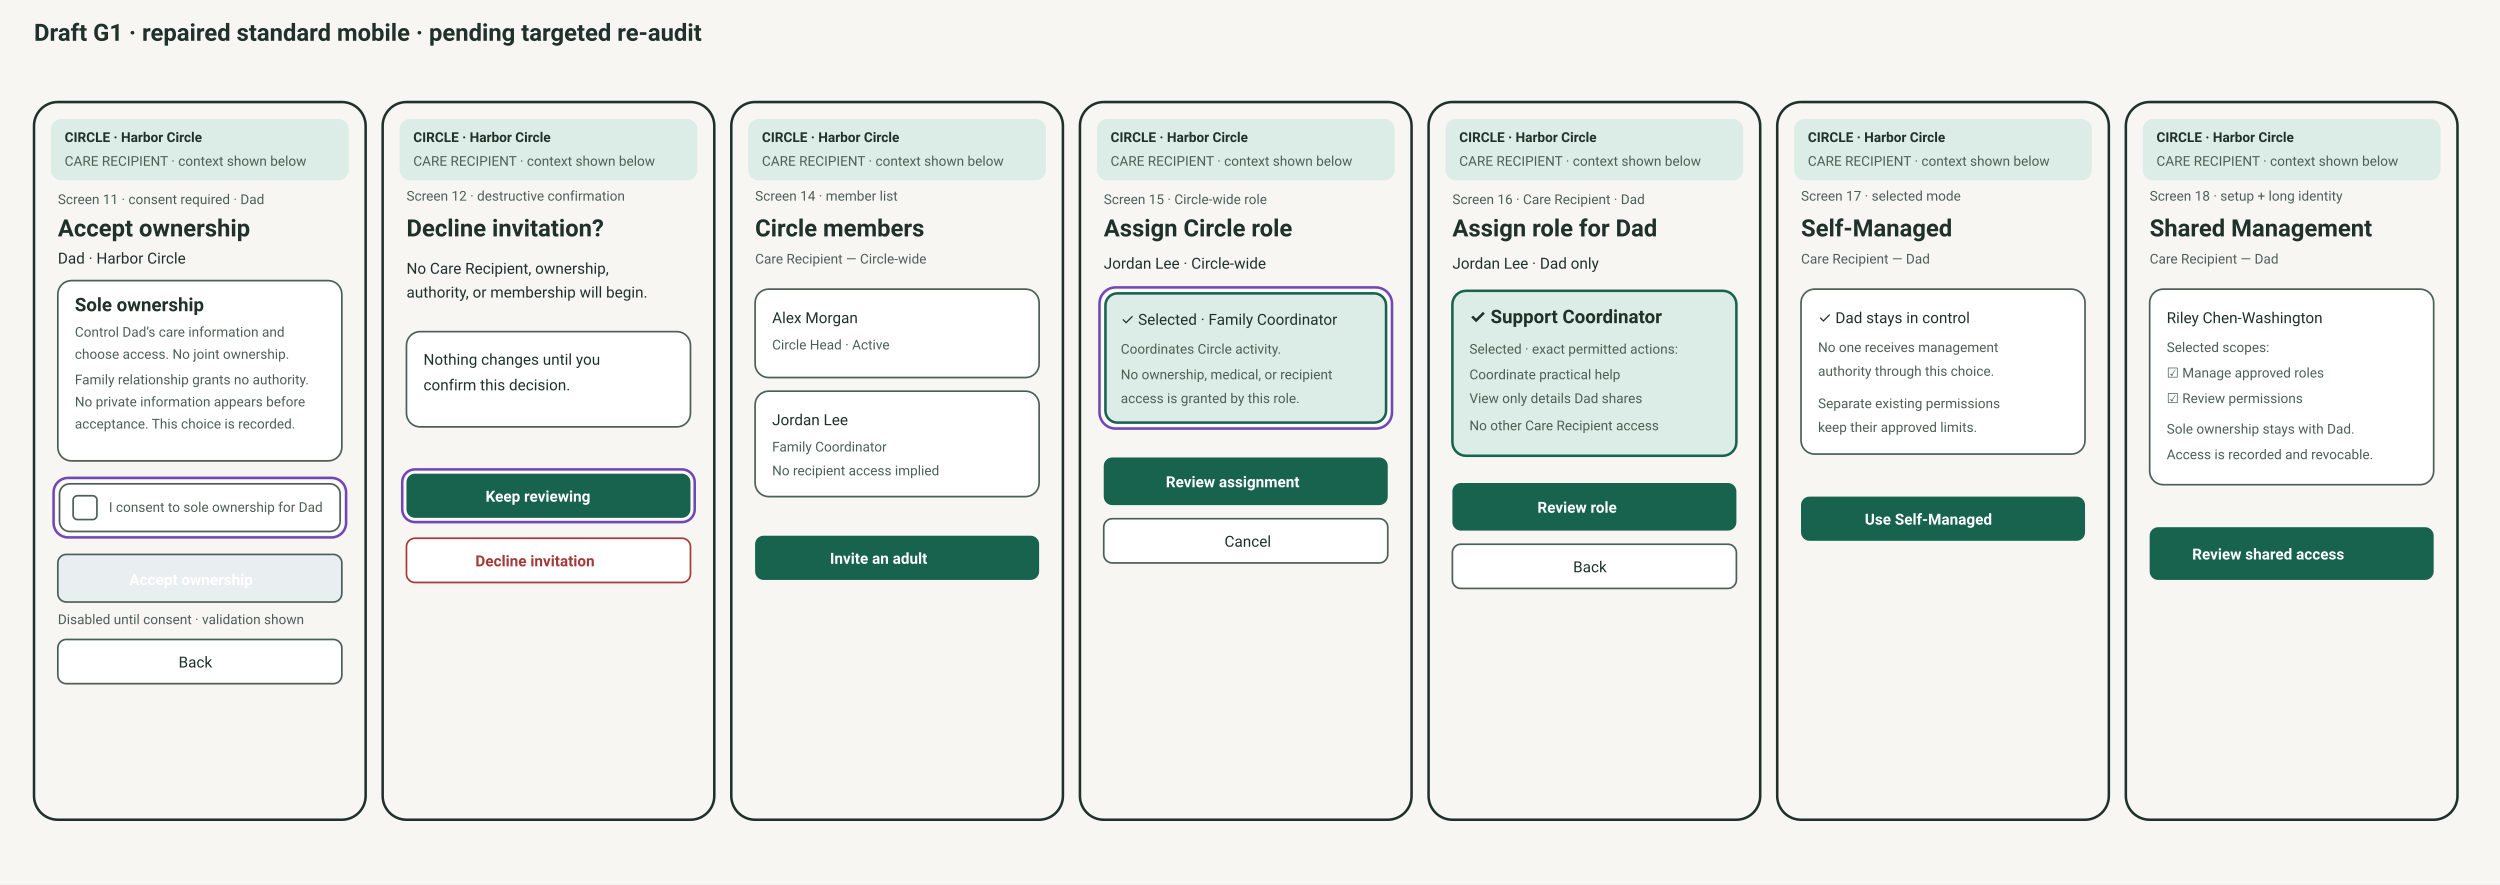
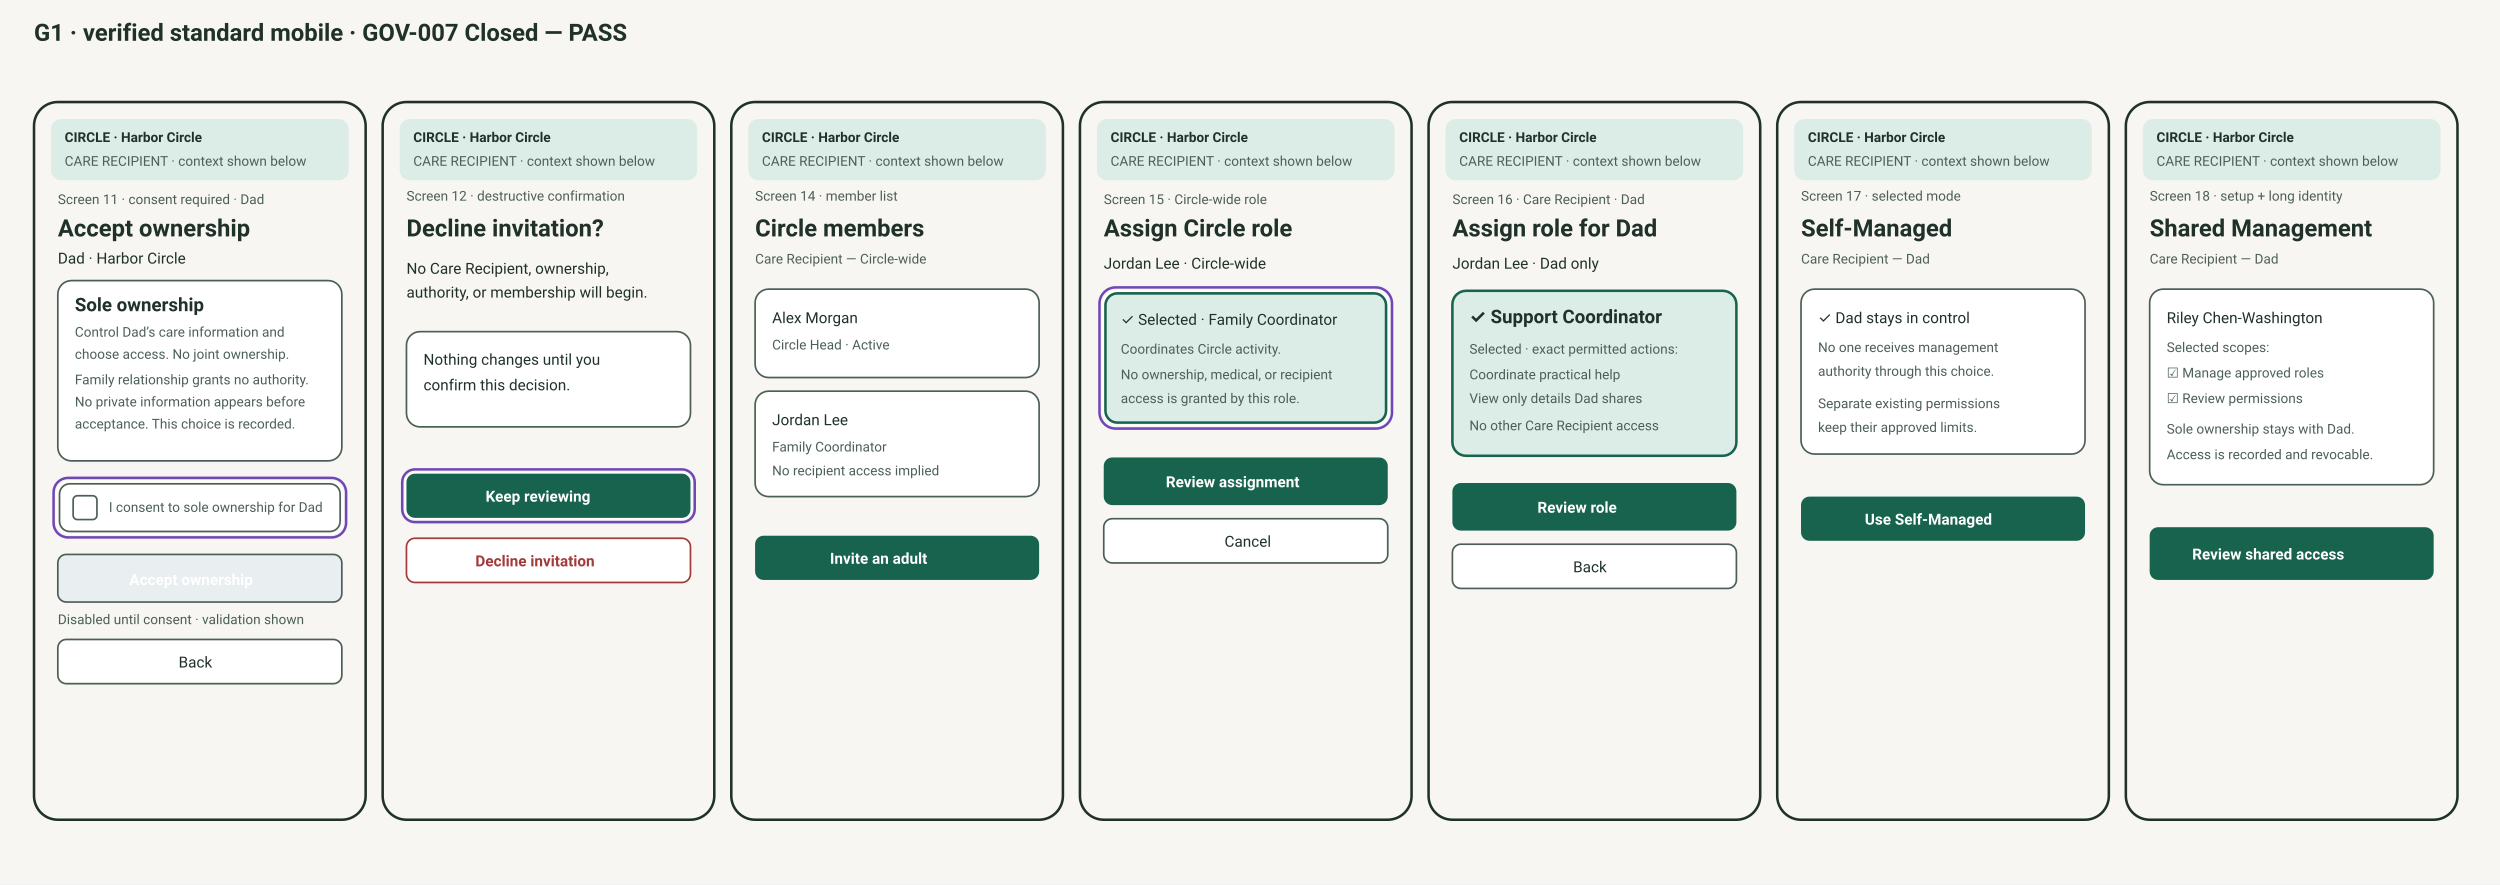
<svg xmlns="http://www.w3.org/2000/svg" width="2940" height="1040" viewBox="0 0 2940 1040" role="img" aria-labelledby="title desc">
  <rect width="2940" height="1040" fill="#F7F6F2" />
-   <text x="40" y="48" font-family="-apple-system, BlinkMacSystemFont, 'Segoe UI', Roboto, Helvetica, Arial, sans-serif" font-size="28" font-weight="700" fill="#20312A">Draft G1 · repaired standard mobile · pending targeted re-audit</text>
+   <text x="40" y="48" font-family="-apple-system, BlinkMacSystemFont, 'Segoe UI', Roboto, Helvetica, Arial, sans-serif" font-size="28" font-weight="700" fill="#20312A">G1 · verified standard mobile · GOV-007 Closed — PASS</text>
  <defs>
    <g id="phone">
      <rect width="390" height="844" rx="28" fill="#F7F6F2" stroke="#20312A" stroke-width="3" />
      <rect x="20" y="20" width="350" height="72" rx="12" fill="#DCECE6" />
      <text x="36" y="47" font-family="-apple-system, BlinkMacSystemFont, 'Segoe UI', Roboto, Helvetica, Arial, sans-serif" font-size="16" font-weight="700" fill="#20312A">CIRCLE · Harbor Circle</text>
      <text x="36" y="75" font-family="-apple-system, BlinkMacSystemFont, 'Segoe UI', Roboto, Helvetica, Arial, sans-serif" font-size="16" fill="#4C5F56">CARE RECIPIENT · context shown below</text>
    </g>
    <style>.h{font-family:-apple-system,BlinkMacSystemFont,"Segoe UI",Roboto,Helvetica,Arial,sans-serif;font-size:28px;font-weight:700;fill:#20312A}.h2{font-family:-apple-system,BlinkMacSystemFont,"Segoe UI",Roboto,Helvetica,Arial,sans-serif;font-size:22px;font-weight:700;fill:#20312A}.b{font-family:-apple-system,BlinkMacSystemFont,"Segoe UI",Roboto,Helvetica,Arial,sans-serif;font-size:18px;fill:#20312A}.s{font-family:-apple-system,BlinkMacSystemFont,"Segoe UI",Roboto,Helvetica,Arial,sans-serif;font-size:16px;fill:#4C5F56}.btn{fill:#17634D}.bt{font-family:-apple-system,BlinkMacSystemFont,"Segoe UI",Roboto,Helvetica,Arial,sans-serif;font-size:18px;font-weight:700;fill:#FFFFFF}.card{fill:#FFFFFF;stroke:#4C5F56;stroke-width:2}.selected{fill:#DCECE6;stroke:#17634D;stroke-width:3}.focus{fill:none;stroke:#7047B6;stroke-width:3}.sep{fill:none;stroke:#FFFFFF;stroke-width:2}.control{fill:#FFFFFF;stroke:#4C5F56;stroke-width:2}.error{fill:#FBE7E5;stroke:#A33A3A;stroke-width:2}.status{fill:#E9EEF0;stroke:#4C5F56;stroke-width:2}</style>
  </defs>
  <g transform="translate(40 120)">
    <use href="#phone" />
    <text class="s" x="28" y="120">Screen 11 · consent required · Dad</text>
    <text class="h" x="28" y="158">Accept ownership</text>
    <text class="b" x="28" y="190">Dad · Harbor Circle</text>
    <rect class="card" x="28" y="210" width="334" height="212" rx="16" />
    <text class="h2" x="48" y="246">Sole ownership</text>
    <text class="s" x="48" y="276">Control Dad’s care information and</text>
    <text class="s" x="48" y="302">choose access. No joint ownership.</text>
    <text class="s" x="48" y="332">Family relationship grants no authority.</text>
    <text class="s" x="48" y="358">No private information appears before</text>
    <text class="s" x="48" y="384">acceptance. This choice is recorded.</text>
    <rect class="focus" x="23" y="442" width="344" height="70" rx="17" />
    <rect class="sep" x="27" y="446" width="336" height="62" rx="15" />
    <rect class="control" x="30" y="449" width="330" height="56" rx="12" />
    <rect x="46" y="463" width="28" height="28" rx="5" fill="#FFFFFF" stroke="#4C5F56" stroke-width="2" />
    <text class="s" x="88" y="482">I consent to sole ownership for Dad</text>
    <rect x="28" y="532" width="334" height="56" rx="10" fill="#E9EEF0" stroke="#4C5F56" stroke-width="2" />
    <text class="bt" x="112" y="568" fill="#4C5F56">Accept ownership</text>
    <text class="s" x="28" y="614">Disabled until consent · validation shown</text>
    <rect class="control" x="28" y="632" width="334" height="52" rx="10" />
    <text class="b" x="170" y="665">Back</text>
  </g>
  <g transform="translate(450 120)">
    <use href="#phone" />
    <text class="s" x="28" y="116">Screen 12 · destructive confirmation</text>
    <text class="h" x="28" y="158">Decline invitation?</text>
    <text class="b" x="28" y="202">No Care Recipient, ownership,</text>
    <text class="b" x="28" y="230">authority, or membership will begin.</text>
    <rect class="card" x="28" y="270" width="334" height="112" rx="16" />
    <text class="b" x="48" y="309">Nothing changes until you</text>
    <text class="b" x="48" y="339">confirm this decision.</text>
    <rect class="focus" x="23" y="432" width="344" height="62" rx="15" />
    <rect class="sep" x="27" y="436" width="336" height="54" rx="13" />
    <rect class="btn" x="28" y="437" width="334" height="52" rx="10" />
    <text class="bt" fill="#FFFFFF" x="121" y="470">Keep reviewing</text>
    <rect x="28" y="513" width="334" height="52" rx="10" fill="#FFFFFF" stroke="#A33A3A" stroke-width="2" />
    <text x="109" y="546" font-family="-apple-system, BlinkMacSystemFont, 'Segoe UI', Roboto, Helvetica, Arial, sans-serif" font-size="18" font-weight="700" fill="#A33A3A">Decline invitation</text>
  </g>
  <g transform="translate(860 120)">
    <use href="#phone" />
    <text class="s" x="28" y="116">Screen 14 · member list</text>
    <text class="h" x="28" y="158">Circle members</text>
    <text class="s" x="28" y="190">Care Recipient — Circle-wide</text>
    <rect class="card" x="28" y="220" width="334" height="104" rx="16" />
    <text class="b" x="48" y="260">Alex Morgan</text>
    <text class="s" x="48" y="291">Circle Head · Active</text>
    <rect class="card" x="28" y="340" width="334" height="124" rx="16" />
    <text class="b" x="48" y="380">Jordan Lee</text>
    <text class="s" x="48" y="411">Family Coordinator</text>
    <text class="s" x="48" y="439">No recipient access implied</text>
    <rect class="btn" x="28" y="510" width="334" height="52" rx="10" />
    <text class="bt" fill="#FFFFFF" x="116" y="543">Invite an adult</text>
  </g>
  <g transform="translate(1270 120)">
    <use href="#phone" />
    <text class="s" x="28" y="120">Screen 15 · Circle-wide role</text>
    <text class="h" x="28" y="158">Assign Circle role</text>
    <text class="b" x="28" y="196">Jordan Lee · Circle-wide</text>
    <rect class="focus" x="23" y="218" width="344" height="166" rx="19" />
    <rect class="sep" x="27" y="222" width="336" height="158" rx="17" />
    <rect class="selected" x="30" y="225" width="330" height="152" rx="14" />
    <text class="b" x="48" y="262">✓ Selected · Family Coordinator</text>
    <text class="s" x="48" y="296">Coordinates Circle activity.</text>
    <text class="s" x="48" y="326">No ownership, medical, or recipient</text>
    <text class="s" x="48" y="354">access is granted by this role.</text>
    <rect class="btn" x="28" y="418" width="334" height="56" rx="10" />
    <text class="bt" fill="#FFFFFF" x="101" y="453">Review assignment</text>
    <rect class="control" x="28" y="490" width="334" height="52" rx="10" />
    <text class="b" x="170" y="523">Cancel</text>
  </g>
  <g transform="translate(1680 120)">
    <use href="#phone" />
    <text class="s" x="28" y="120">Screen 16 · Care Recipient · Dad</text>
    <text class="h" x="28" y="158">Assign role for Dad</text>
    <text class="b" x="28" y="196">Jordan Lee · Dad only</text>
    <rect class="selected" x="28" y="222" width="334" height="194" rx="16" />
    <text class="h2" x="48" y="260">✓ Support Coordinator</text>
    <text class="s" x="48" y="296">Selected · exact permitted actions:</text>
    <text class="s" x="48" y="326">Coordinate practical help</text>
    <text class="s" x="48" y="354">View only details Dad shares</text>
    <text class="s" x="48" y="386">No other Care Recipient access</text>
    <rect class="btn" x="28" y="448" width="334" height="56" rx="10" />
    <text class="bt" fill="#FFFFFF" x="128" y="483">Review role</text>
    <rect class="control" x="28" y="520" width="334" height="52" rx="10" />
    <text class="b" x="170" y="553">Back</text>
  </g>
  <g transform="translate(2090 120)">
    <use href="#phone" />
    <text class="s" x="28" y="116">Screen 17 · selected mode</text>
    <text class="h" x="28" y="158">Self-Managed</text>
    <text class="s" x="28" y="190">Care Recipient — Dad</text>
    <rect class="card" x="28" y="220" width="334" height="194" rx="16" />
    <text class="b" x="48" y="260">✓ Dad stays in control</text>
    <text class="s" x="48" y="294">No one receives management</text>
    <text class="s" x="48" y="322">authority through this choice.</text>
    <text class="s" x="48" y="360">Separate existing permissions</text>
    <text class="s" x="48" y="388">keep their approved limits.</text>
    <rect class="btn" x="28" y="464" width="334" height="52" rx="10" />
    <text class="bt" fill="#FFFFFF" x="103" y="497">Use Self-Managed</text>
  </g>
  <g transform="translate(2500 120)">
    <use href="#phone" />
    <text class="s" x="28" y="116">Screen 18 · setup + long identity</text>
    <text class="h" x="28" y="158">Shared Management</text>
    <text class="s" x="28" y="190">Care Recipient — Dad</text>
    <rect class="card" x="28" y="220" width="334" height="230" rx="16" />
    <text class="b" x="48" y="260">Riley Chen-Washington</text>
    <text class="s" x="48" y="294">Selected scopes:</text>
    <text class="s" x="48" y="324">☑ Manage approved roles</text>
    <text class="s" x="48" y="354">☑ Review permissions</text>
    <text class="s" x="48" y="390">Sole ownership stays with Dad.</text>
    <text class="s" x="48" y="420">Access is recorded and revocable.</text>
    <rect class="btn" x="28" y="500" width="334" height="62" rx="10" />
    <text class="bt" fill="#FFFFFF" x="78" y="538">Review shared access</text>
  </g>
</svg>
